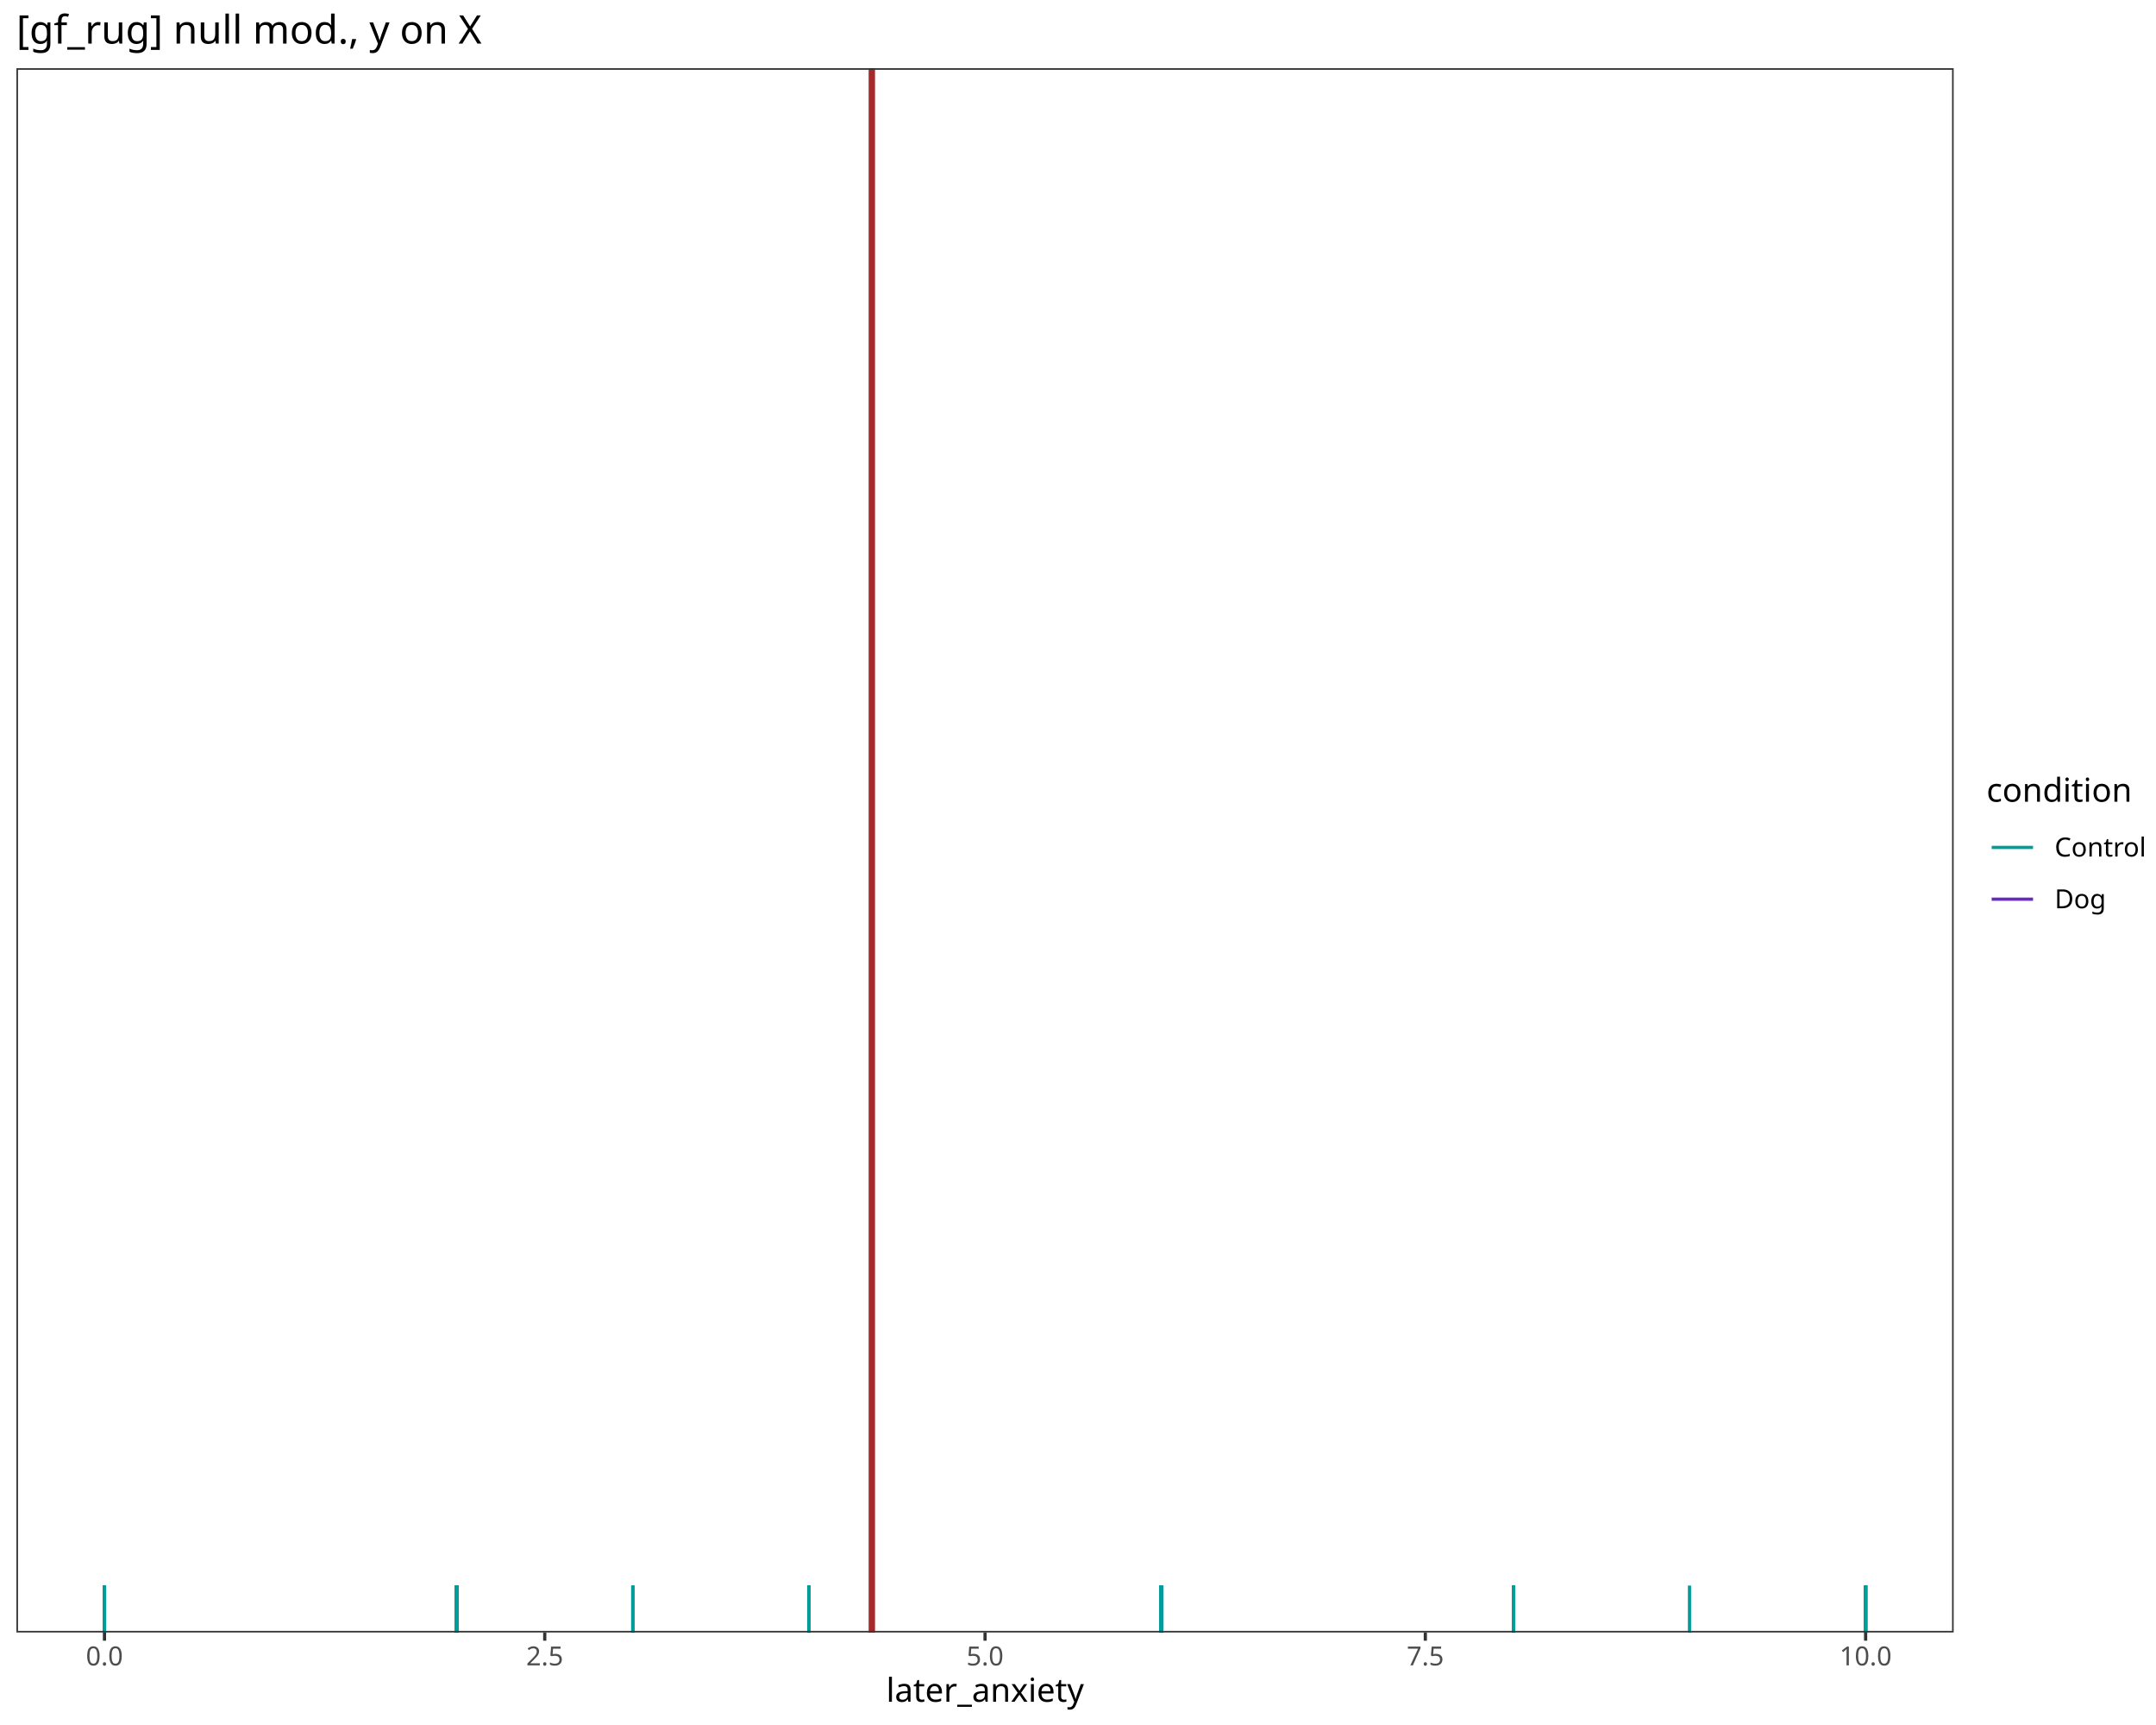
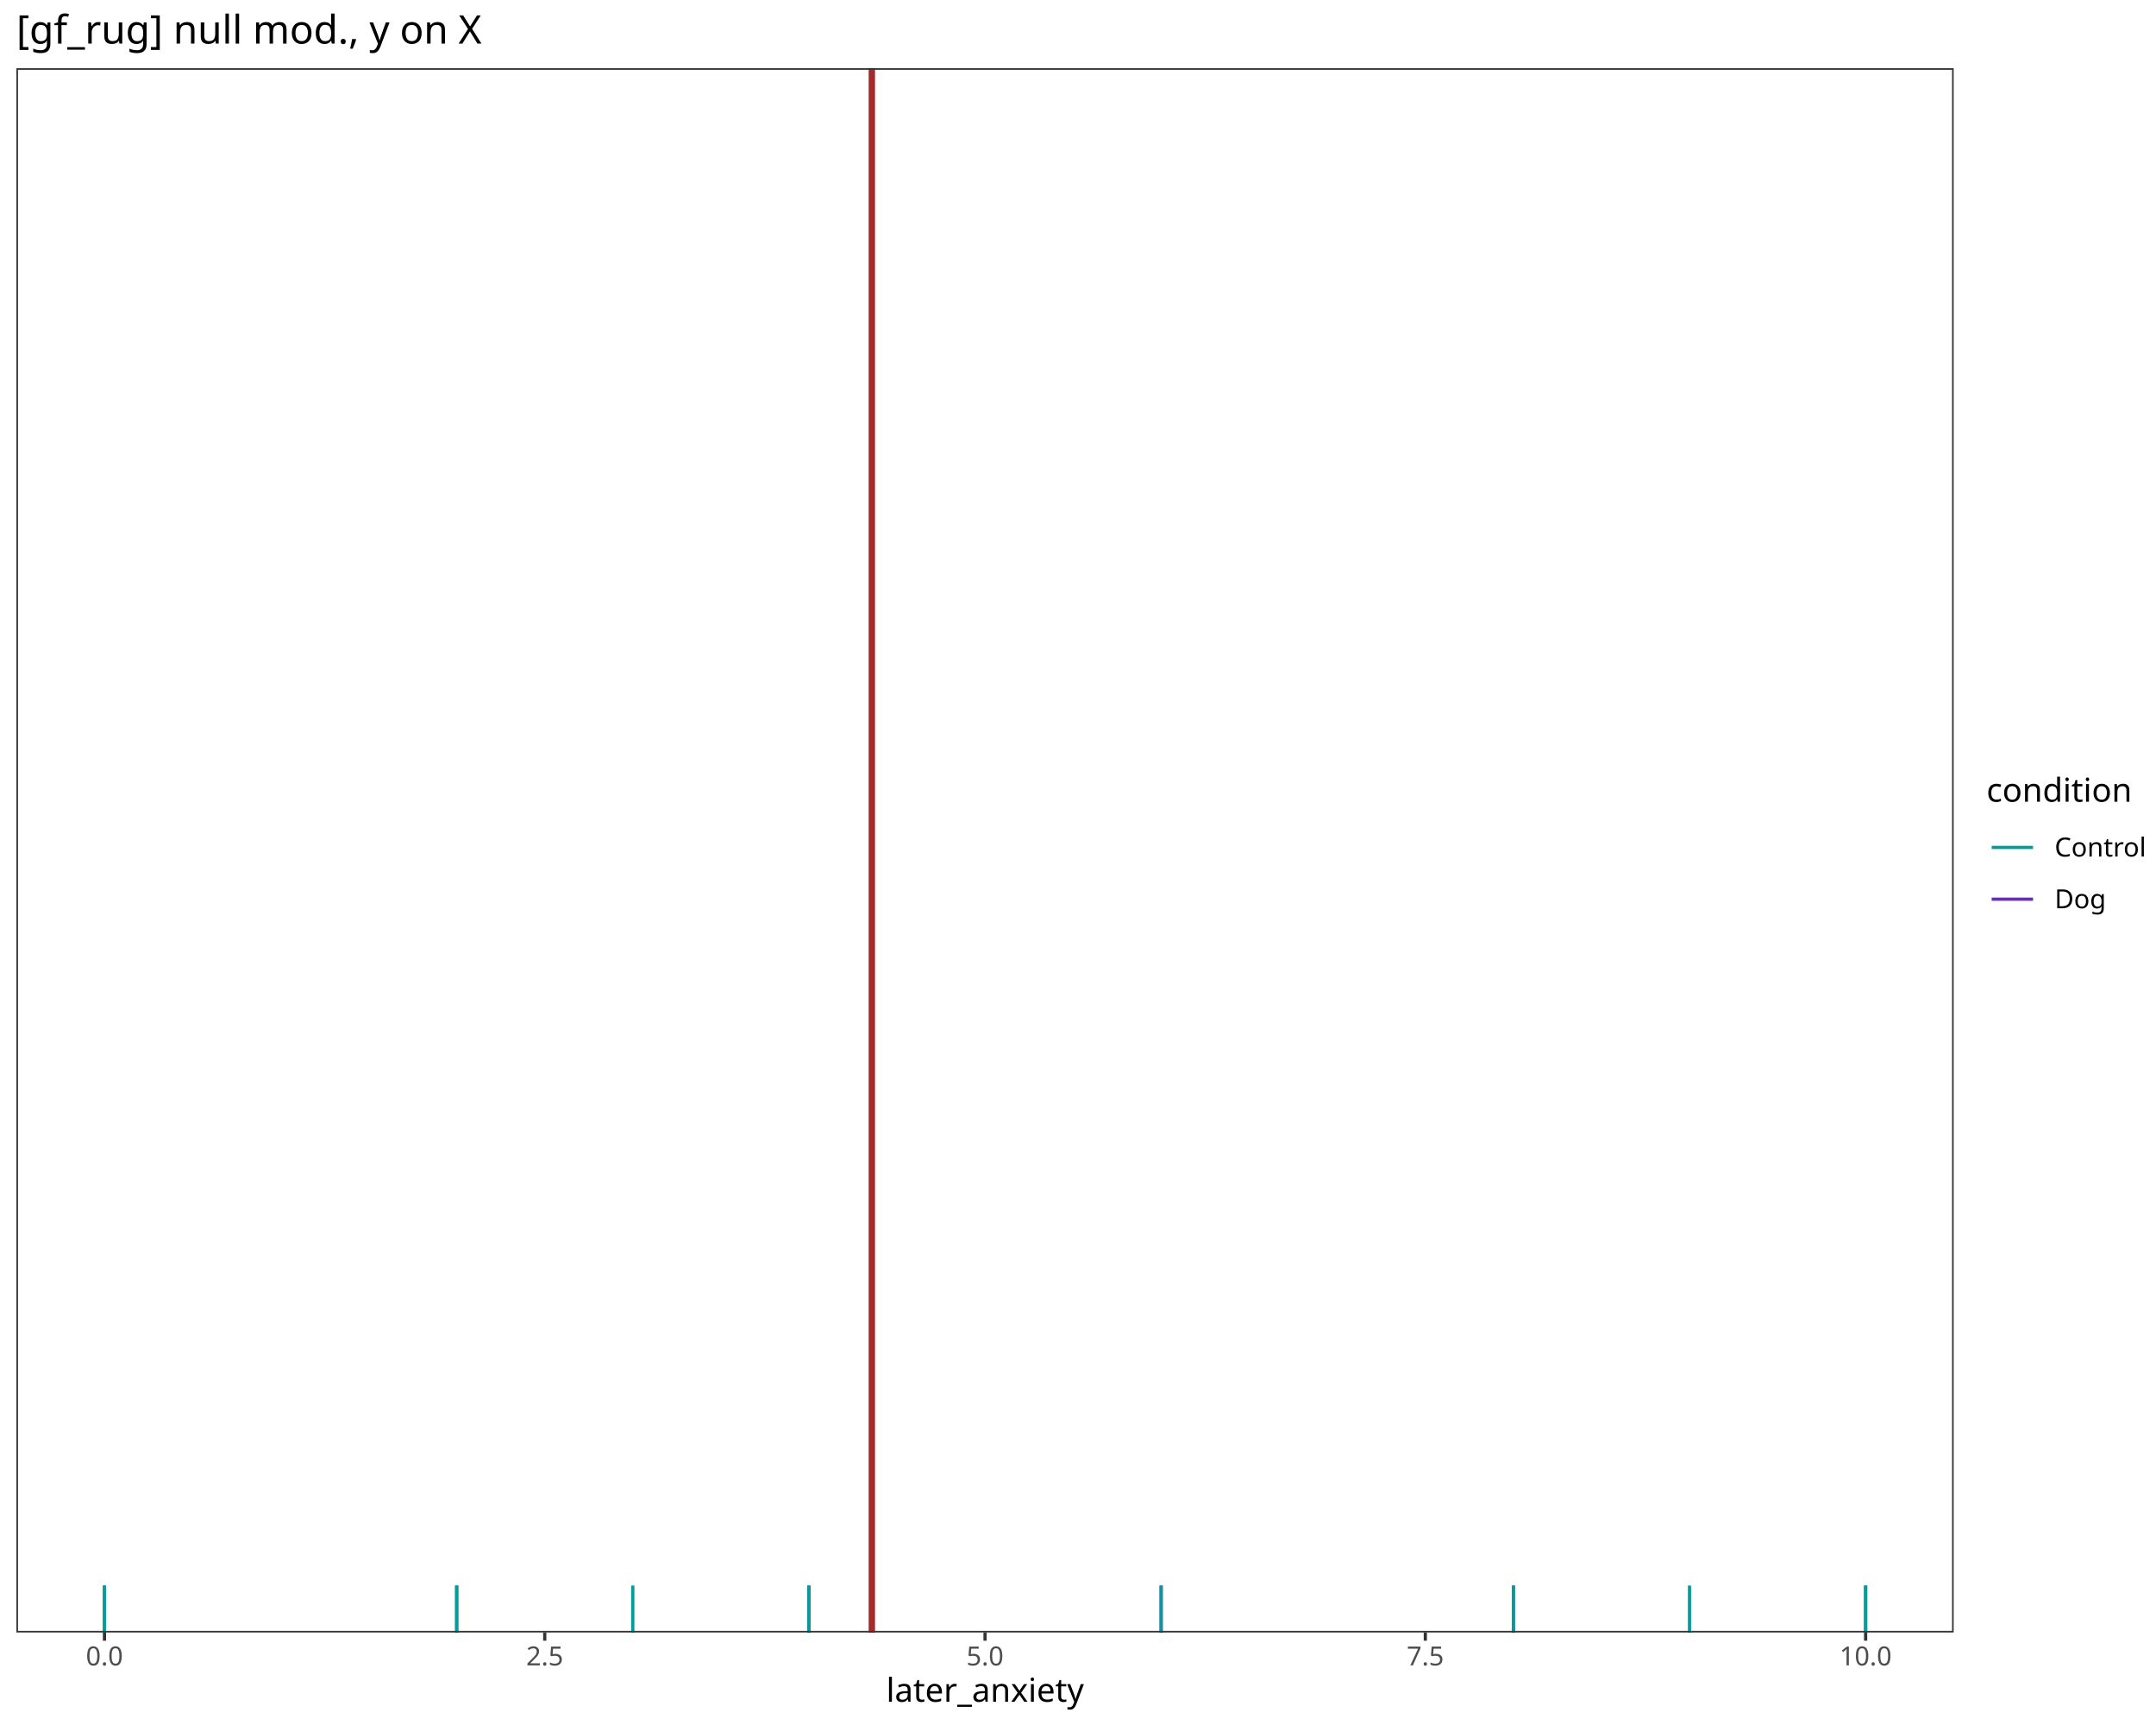
<svg xmlns="http://www.w3.org/2000/svg" class="svglite" data-engine-version="2.0" width="720.00pt" height="576.00pt" viewBox="0 0 720.00 576.00">
  <defs>
    <style type="text/css">
    .svglite line, .svglite polyline, .svglite polygon, .svglite path, .svglite rect, .svglite circle {
      fill: none;
      stroke: #000000;
      stroke-linecap: round;
      stroke-linejoin: round;
      stroke-miterlimit: 10.00;
    }
  </style>
  </defs>
  <rect width="100%" height="100%" style="stroke: none; fill: #FFFFFF;" />
  <defs>
    <clipPath id="cpMC4wMHw3MjAuMDB8MC4wMHw1NzYuMDA=">
      <rect x="0.00" y="0.00" width="720.00" height="576.00" />
    </clipPath>
  </defs>
  <g clip-path="url(#cpMC4wMHw3MjAuMDB8MC4wMHw1NzYuMDA=)">
    <rect x="0.00" y="0.00" width="720.00" height="576.00" style="stroke-width: 1.07; stroke: #FFFFFF; fill: #FFFFFF;" />
  </g>
  <defs>
    <clipPath id="cpNS40OHw2NTIuNDN8MjIuNzh8NTQ1LjEx">
      <rect x="5.48" y="22.78" width="646.95" height="522.33" />
    </clipPath>
  </defs>
  <g clip-path="url(#cpNS40OHw2NTIuNDN8MjIuNzh8NTQ1LjEx)">
    <rect x="5.48" y="22.78" width="646.95" height="522.33" style="stroke-width: 1.07; stroke: none; fill: #FFFFFF;" />
    <line x1="387.77" y1="545.11" x2="387.77" y2="529.44" style="stroke-width: 1.07; stroke: #6929C4; stroke-linecap: butt;" />
    <line x1="152.51" y1="545.11" x2="152.51" y2="529.44" style="stroke-width: 1.07; stroke: #6929C4; stroke-linecap: butt;" />
-     <line x1="387.77" y1="545.11" x2="387.77" y2="529.44" style="stroke-width: 1.07; stroke: #6929C4; stroke-linecap: butt;" />
    <line x1="34.89" y1="545.11" x2="34.89" y2="529.44" style="stroke-width: 1.07; stroke: #6929C4; stroke-linecap: butt;" />
    <line x1="623.03" y1="545.11" x2="623.03" y2="529.44" style="stroke-width: 1.07; stroke: #6929C4; stroke-linecap: butt;" />
-     <line x1="34.89" y1="545.11" x2="34.89" y2="529.44" style="stroke-width: 1.07; stroke: #6929C4; stroke-linecap: butt;" />
-     <line x1="152.51" y1="545.11" x2="152.51" y2="529.44" style="stroke-width: 1.07; stroke: #6929C4; stroke-linecap: butt;" />
-     <line x1="387.77" y1="545.11" x2="387.77" y2="529.44" style="stroke-width: 1.07; stroke: #6929C4; stroke-linecap: butt;" />
-     <line x1="387.77" y1="545.11" x2="387.77" y2="529.44" style="stroke-width: 1.07; stroke: #6929C4; stroke-linecap: butt;" />
-     <line x1="505.40" y1="545.11" x2="505.40" y2="529.44" style="stroke-width: 1.07; stroke: #6929C4; stroke-linecap: butt;" />
-     <line x1="34.89" y1="545.11" x2="34.89" y2="529.44" style="stroke-width: 1.07; stroke: #6929C4; stroke-linecap: butt;" />
-     <line x1="387.77" y1="545.11" x2="387.77" y2="529.44" style="stroke-width: 1.07; stroke: #6929C4; stroke-linecap: butt;" />
-     <line x1="34.89" y1="545.11" x2="34.89" y2="529.44" style="stroke-width: 1.07; stroke: #6929C4; stroke-linecap: butt;" />
-     <line x1="34.89" y1="545.11" x2="34.89" y2="529.44" style="stroke-width: 1.07; stroke: #6929C4; stroke-linecap: butt;" />
-     <line x1="152.51" y1="545.11" x2="152.51" y2="529.44" style="stroke-width: 1.07; stroke: #6929C4; stroke-linecap: butt;" />
-     <line x1="152.51" y1="545.11" x2="152.51" y2="529.44" style="stroke-width: 1.07; stroke: #6929C4; stroke-linecap: butt;" />
-     <line x1="34.89" y1="545.11" x2="34.89" y2="529.44" style="stroke-width: 1.07; stroke: #6929C4; stroke-linecap: butt;" />
-     <line x1="34.89" y1="545.11" x2="34.89" y2="529.44" style="stroke-width: 1.07; stroke: #6929C4; stroke-linecap: butt;" />
-     <line x1="152.51" y1="545.11" x2="152.51" y2="529.44" style="stroke-width: 1.07; stroke: #6929C4; stroke-linecap: butt;" />
-     <line x1="34.89" y1="545.11" x2="34.89" y2="529.44" style="stroke-width: 1.07; stroke: #6929C4; stroke-linecap: butt;" />
-     <line x1="34.89" y1="545.11" x2="34.89" y2="529.44" style="stroke-width: 1.07; stroke: #6929C4; stroke-linecap: butt;" />
-     <line x1="152.51" y1="545.11" x2="152.51" y2="529.44" style="stroke-width: 1.07; stroke: #6929C4; stroke-linecap: butt;" />
-     <line x1="270.14" y1="545.11" x2="270.14" y2="529.44" style="stroke-width: 1.07; stroke: #6929C4; stroke-linecap: butt;" />
-     <line x1="34.89" y1="545.11" x2="34.89" y2="529.44" style="stroke-width: 1.07; stroke: #6929C4; stroke-linecap: butt;" />
-     <line x1="387.77" y1="545.11" x2="387.77" y2="529.44" style="stroke-width: 1.07; stroke: #6929C4; stroke-linecap: butt;" />
-     <line x1="387.77" y1="545.11" x2="387.77" y2="529.44" style="stroke-width: 1.07; stroke: #6929C4; stroke-linecap: butt;" />
-     <line x1="152.51" y1="545.11" x2="152.51" y2="529.44" style="stroke-width: 1.07; stroke: #6929C4; stroke-linecap: butt;" />
-     <line x1="623.03" y1="545.11" x2="623.03" y2="529.44" style="stroke-width: 1.07; stroke: #6929C4; stroke-linecap: butt;" />
-     <line x1="623.03" y1="545.11" x2="623.03" y2="529.44" style="stroke-width: 1.07; stroke: #6929C4; stroke-linecap: butt;" />
-     <line x1="34.89" y1="545.11" x2="34.89" y2="529.44" style="stroke-width: 1.07; stroke: #6929C4; stroke-linecap: butt;" />
-     <line x1="34.89" y1="545.11" x2="34.89" y2="529.44" style="stroke-width: 1.07; stroke: #6929C4; stroke-linecap: butt;" />
-     <line x1="152.51" y1="545.11" x2="152.51" y2="529.44" style="stroke-width: 1.07; stroke: #6929C4; stroke-linecap: butt;" />
-     <line x1="34.89" y1="545.11" x2="34.89" y2="529.44" style="stroke-width: 1.07; stroke: #6929C4; stroke-linecap: butt;" />
-     <line x1="387.77" y1="545.11" x2="387.77" y2="529.44" style="stroke-width: 1.07; stroke: #6929C4; stroke-linecap: butt;" />
-     <line x1="505.40" y1="545.11" x2="505.40" y2="529.44" style="stroke-width: 1.07; stroke: #6929C4; stroke-linecap: butt;" />
-     <line x1="152.51" y1="545.11" x2="152.51" y2="529.44" style="stroke-width: 1.07; stroke: #6929C4; stroke-linecap: butt;" />
-     <line x1="387.77" y1="545.11" x2="387.77" y2="529.44" style="stroke-width: 1.07; stroke: #6929C4; stroke-linecap: butt;" />
-     <line x1="270.14" y1="545.11" x2="270.14" y2="529.44" style="stroke-width: 1.07; stroke: #6929C4; stroke-linecap: butt;" />
-     <line x1="505.40" y1="545.11" x2="505.40" y2="529.44" style="stroke-width: 1.07; stroke: #6929C4; stroke-linecap: butt;" />
    <line x1="505.40" y1="545.11" x2="505.40" y2="529.44" style="stroke-width: 1.07; stroke: #6929C4; stroke-linecap: butt;" />
    <line x1="270.14" y1="545.11" x2="270.14" y2="529.44" style="stroke-width: 1.07; stroke: #6929C4; stroke-linecap: butt;" />
-     <line x1="270.14" y1="545.11" x2="270.14" y2="529.44" style="stroke-width: 1.07; stroke: #6929C4; stroke-linecap: butt;" />
-     <line x1="152.51" y1="545.11" x2="152.51" y2="529.44" style="stroke-width: 1.07; stroke: #6929C4; stroke-linecap: butt;" />
    <line x1="270.14" y1="545.11" x2="270.14" y2="529.44" style="stroke-width: 1.07; stroke: #009D9A; stroke-linecap: butt;" />
    <line x1="211.33" y1="545.11" x2="211.33" y2="529.44" style="stroke-width: 1.07; stroke: #009D9A; stroke-linecap: butt;" />
    <line x1="152.51" y1="545.11" x2="152.51" y2="529.44" style="stroke-width: 1.07; stroke: #009D9A; stroke-linecap: butt;" />
-     <line x1="152.51" y1="545.11" x2="152.51" y2="529.44" style="stroke-width: 1.07; stroke: #009D9A; stroke-linecap: butt;" />
-     <line x1="270.14" y1="545.11" x2="270.14" y2="529.44" style="stroke-width: 1.07; stroke: #009D9A; stroke-linecap: butt;" />
-     <line x1="505.40" y1="545.11" x2="505.40" y2="529.44" style="stroke-width: 1.07; stroke: #009D9A; stroke-linecap: butt;" />
    <line x1="505.40" y1="545.11" x2="505.40" y2="529.44" style="stroke-width: 1.07; stroke: #009D9A; stroke-linecap: butt;" />
    <line x1="623.03" y1="545.11" x2="623.03" y2="529.44" style="stroke-width: 1.07; stroke: #009D9A; stroke-linecap: butt;" />
-     <line x1="505.40" y1="545.11" x2="505.40" y2="529.44" style="stroke-width: 1.07; stroke: #009D9A; stroke-linecap: butt;" />
-     <line x1="387.77" y1="545.11" x2="387.77" y2="529.44" style="stroke-width: 1.07; stroke: #009D9A; stroke-linecap: butt;" />
    <line x1="387.77" y1="545.11" x2="387.77" y2="529.44" style="stroke-width: 1.07; stroke: #009D9A; stroke-linecap: butt;" />
    <line x1="564.21" y1="545.11" x2="564.21" y2="529.44" style="stroke-width: 1.07; stroke: #009D9A; stroke-linecap: butt;" />
-     <line x1="152.51" y1="545.11" x2="152.51" y2="529.44" style="stroke-width: 1.07; stroke: #009D9A; stroke-linecap: butt;" />
-     <line x1="505.40" y1="545.11" x2="505.40" y2="529.44" style="stroke-width: 1.07; stroke: #009D9A; stroke-linecap: butt;" />
-     <line x1="152.51" y1="545.11" x2="152.51" y2="529.44" style="stroke-width: 1.07; stroke: #009D9A; stroke-linecap: butt;" />
-     <line x1="505.40" y1="545.11" x2="505.40" y2="529.44" style="stroke-width: 1.07; stroke: #009D9A; stroke-linecap: butt;" />
-     <line x1="152.51" y1="545.11" x2="152.51" y2="529.44" style="stroke-width: 1.07; stroke: #009D9A; stroke-linecap: butt;" />
-     <line x1="387.77" y1="545.11" x2="387.77" y2="529.44" style="stroke-width: 1.07; stroke: #009D9A; stroke-linecap: butt;" />
-     <line x1="270.14" y1="545.11" x2="270.14" y2="529.44" style="stroke-width: 1.07; stroke: #009D9A; stroke-linecap: butt;" />
-     <line x1="387.77" y1="545.11" x2="387.77" y2="529.44" style="stroke-width: 1.07; stroke: #009D9A; stroke-linecap: butt;" />
-     <line x1="211.33" y1="545.11" x2="211.33" y2="529.44" style="stroke-width: 1.07; stroke: #009D9A; stroke-linecap: butt;" />
-     <line x1="387.77" y1="545.11" x2="387.77" y2="529.44" style="stroke-width: 1.07; stroke: #009D9A; stroke-linecap: butt;" />
    <line x1="34.89" y1="545.11" x2="34.89" y2="529.44" style="stroke-width: 1.07; stroke: #009D9A; stroke-linecap: butt;" />
-     <line x1="623.03" y1="545.11" x2="623.03" y2="529.44" style="stroke-width: 1.07; stroke: #009D9A; stroke-linecap: butt;" />
-     <line x1="34.89" y1="545.11" x2="34.89" y2="529.44" style="stroke-width: 1.07; stroke: #009D9A; stroke-linecap: butt;" />
-     <line x1="623.03" y1="545.11" x2="623.03" y2="529.44" style="stroke-width: 1.07; stroke: #009D9A; stroke-linecap: butt;" />
-     <line x1="623.03" y1="545.11" x2="623.03" y2="529.44" style="stroke-width: 1.07; stroke: #009D9A; stroke-linecap: butt;" />
-     <line x1="270.14" y1="545.11" x2="270.14" y2="529.44" style="stroke-width: 1.07; stroke: #009D9A; stroke-linecap: butt;" />
-     <line x1="505.40" y1="545.11" x2="505.40" y2="529.44" style="stroke-width: 1.07; stroke: #009D9A; stroke-linecap: butt;" />
-     <line x1="505.40" y1="545.11" x2="505.40" y2="529.44" style="stroke-width: 1.07; stroke: #009D9A; stroke-linecap: butt;" />
-     <line x1="211.33" y1="545.11" x2="211.33" y2="529.44" style="stroke-width: 1.07; stroke: #009D9A; stroke-linecap: butt;" />
-     <line x1="505.40" y1="545.11" x2="505.40" y2="529.44" style="stroke-width: 1.07; stroke: #009D9A; stroke-linecap: butt;" />
-     <line x1="270.14" y1="545.11" x2="270.14" y2="529.44" style="stroke-width: 1.07; stroke: #009D9A; stroke-linecap: butt;" />
-     <line x1="270.14" y1="545.11" x2="270.14" y2="529.44" style="stroke-width: 1.07; stroke: #009D9A; stroke-linecap: butt;" />
-     <line x1="270.14" y1="545.11" x2="270.14" y2="529.44" style="stroke-width: 1.07; stroke: #009D9A; stroke-linecap: butt;" />
-     <line x1="152.51" y1="545.11" x2="152.51" y2="529.44" style="stroke-width: 1.07; stroke: #009D9A; stroke-linecap: butt;" />
-     <line x1="387.77" y1="545.11" x2="387.77" y2="529.44" style="stroke-width: 1.07; stroke: #009D9A; stroke-linecap: butt;" />
-     <line x1="387.77" y1="545.11" x2="387.77" y2="529.44" style="stroke-width: 1.07; stroke: #009D9A; stroke-linecap: butt;" />
-     <line x1="152.51" y1="545.11" x2="152.51" y2="529.44" style="stroke-width: 1.07; stroke: #009D9A; stroke-linecap: butt;" />
-     <line x1="387.77" y1="545.11" x2="387.77" y2="529.44" style="stroke-width: 1.07; stroke: #009D9A; stroke-linecap: butt;" />
-     <line x1="152.51" y1="545.11" x2="152.51" y2="529.44" style="stroke-width: 1.07; stroke: #009D9A; stroke-linecap: butt;" />
    <line x1="291.15" y1="545.11" x2="291.15" y2="22.78" style="stroke-width: 2.13; stroke: #A52A2A; stroke-linecap: butt;" />
    <rect x="5.48" y="22.78" width="646.95" height="522.33" style="stroke-width: 1.07; stroke: #333333;" />
  </g>
  <g clip-path="url(#cpMC4wMHw3MjAuMDB8MC4wMHw1NzYuMDA=)">
    <polyline points="34.89,547.85 34.89,545.11 " style="stroke-width: 1.07; stroke: #333333; stroke-linecap: butt;" />
    <polyline points="181.92,547.85 181.92,545.11 " style="stroke-width: 1.07; stroke: #333333; stroke-linecap: butt;" />
    <polyline points="328.96,547.85 328.96,545.11 " style="stroke-width: 1.07; stroke: #333333; stroke-linecap: butt;" />
    <polyline points="475.99,547.85 475.99,545.11 " style="stroke-width: 1.07; stroke: #333333; stroke-linecap: butt;" />
    <polyline points="623.03,547.85 623.03,545.11 " style="stroke-width: 1.07; stroke: #333333; stroke-linecap: butt;" />
    <text x="34.89" y="556.10" text-anchor="middle" style="font-size: 8.80px; fill: #4D4D4D; font-family: sans;" textLength="12.23px" lengthAdjust="spacingAndGlyphs">0.0</text>
    <text x="181.92" y="556.10" text-anchor="middle" style="font-size: 8.80px; fill: #4D4D4D; font-family: sans;" textLength="12.23px" lengthAdjust="spacingAndGlyphs">2.5</text>
    <text x="328.96" y="556.10" text-anchor="middle" style="font-size: 8.80px; fill: #4D4D4D; font-family: sans;" textLength="12.23px" lengthAdjust="spacingAndGlyphs">5.0</text>
    <text x="475.99" y="556.10" text-anchor="middle" style="font-size: 8.80px; fill: #4D4D4D; font-family: sans;" textLength="12.23px" lengthAdjust="spacingAndGlyphs">7.5</text>
    <text x="623.03" y="556.10" text-anchor="middle" style="font-size: 8.80px; fill: #4D4D4D; font-family: sans;" textLength="17.13px" lengthAdjust="spacingAndGlyphs">10.0</text>
    <text x="328.96" y="568.24" text-anchor="middle" style="font-size: 11.00px; font-family: sans;" textLength="62.38px" lengthAdjust="spacingAndGlyphs">later_anxiety</text>
    <rect x="663.39" y="259.00" width="51.13" height="49.89" style="stroke-width: 1.07; stroke: none; fill: #FFFFFF;" />
    <text x="663.39" y="267.71" style="font-size: 11.00px; font-family: sans;" textLength="44.04px" lengthAdjust="spacingAndGlyphs">condition</text>
    <rect x="663.39" y="274.33" width="17.28" height="17.28" style="stroke-width: 1.07; stroke: none; fill: #FFFFFF;" />
    <line x1="665.12" y1="282.97" x2="678.94" y2="282.97" style="stroke-width: 1.07; stroke: #009D9A; stroke-linecap: butt;" />
    <rect x="663.39" y="291.61" width="17.28" height="17.28" style="stroke-width: 1.07; stroke: none; fill: #FFFFFF;" />
    <line x1="665.12" y1="300.25" x2="678.94" y2="300.25" style="stroke-width: 1.07; stroke: #6929C4; stroke-linecap: butt;" />
    <text x="686.15" y="286.00" style="font-size: 8.80px; font-family: sans;" textLength="28.37px" lengthAdjust="spacingAndGlyphs">Control</text>
    <text x="686.15" y="303.28" style="font-size: 8.80px; font-family: sans;" textLength="16.15px" lengthAdjust="spacingAndGlyphs">Dog</text>
    <text x="5.48" y="14.56" style="font-size: 13.20px; font-family: sans;" textLength="146.76px" lengthAdjust="spacingAndGlyphs">[gf_rug] null mod., y on X</text>
  </g>
</svg>
